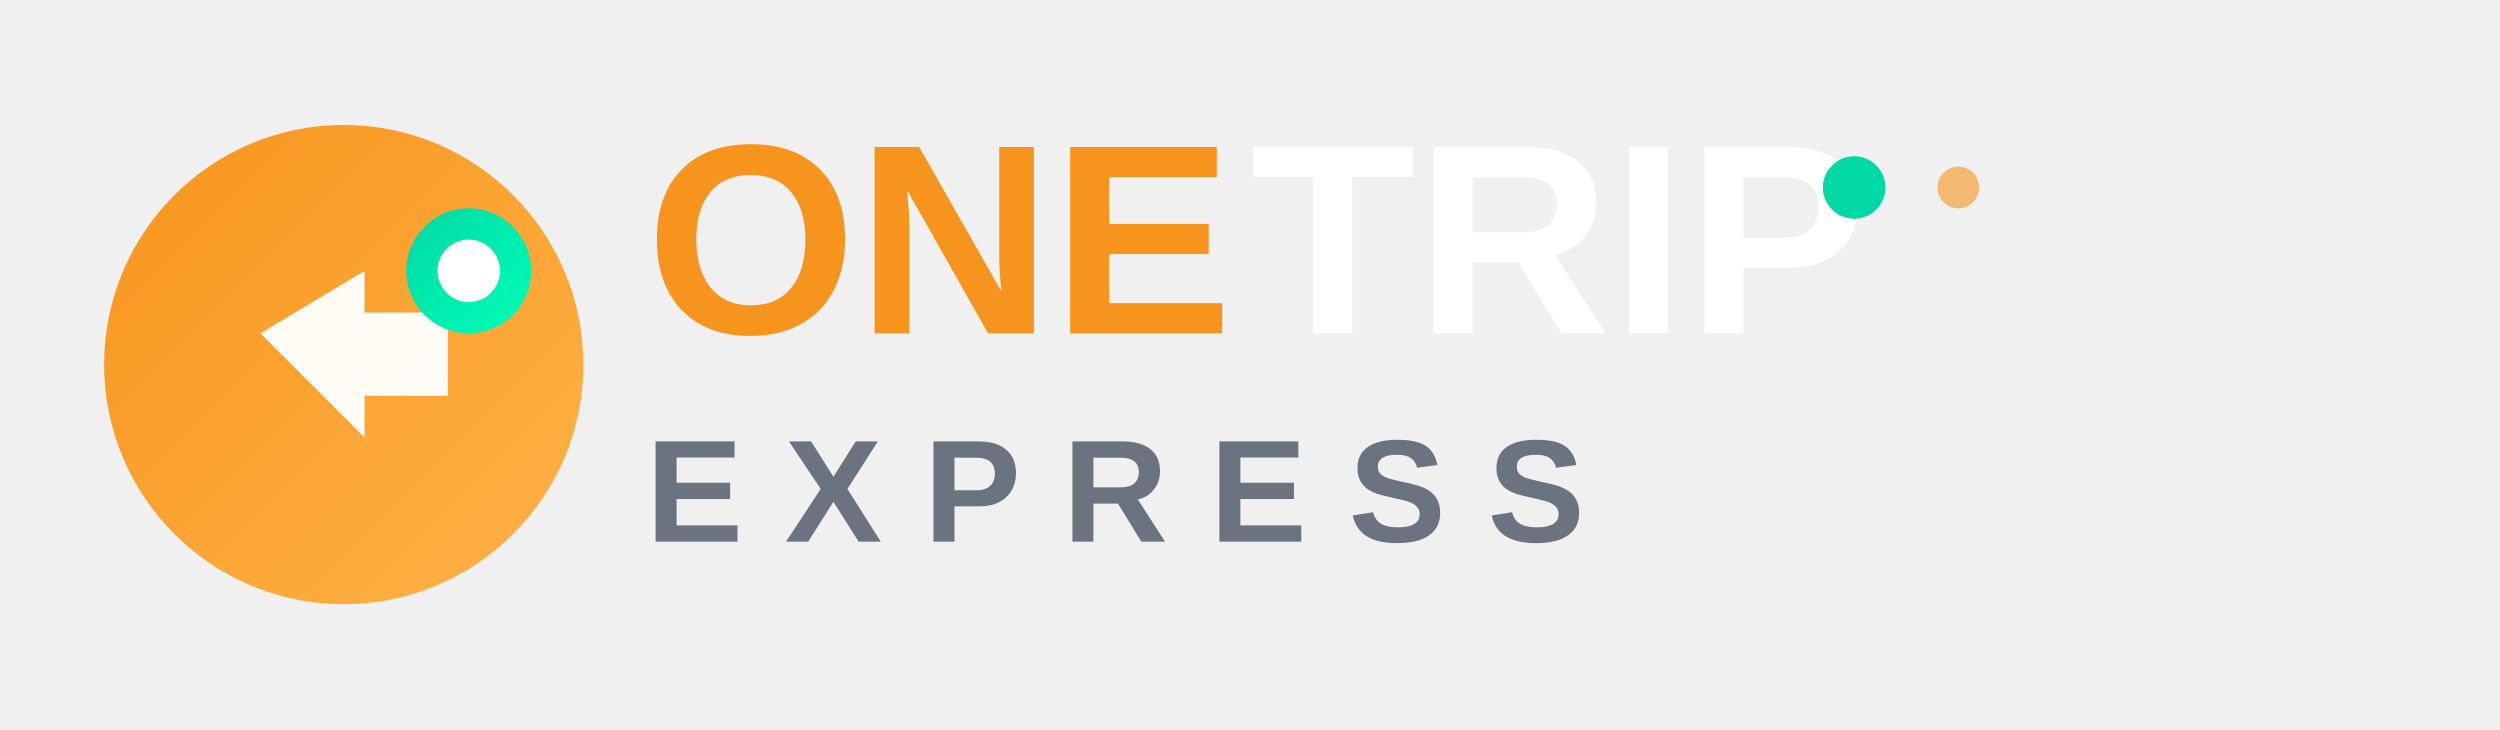
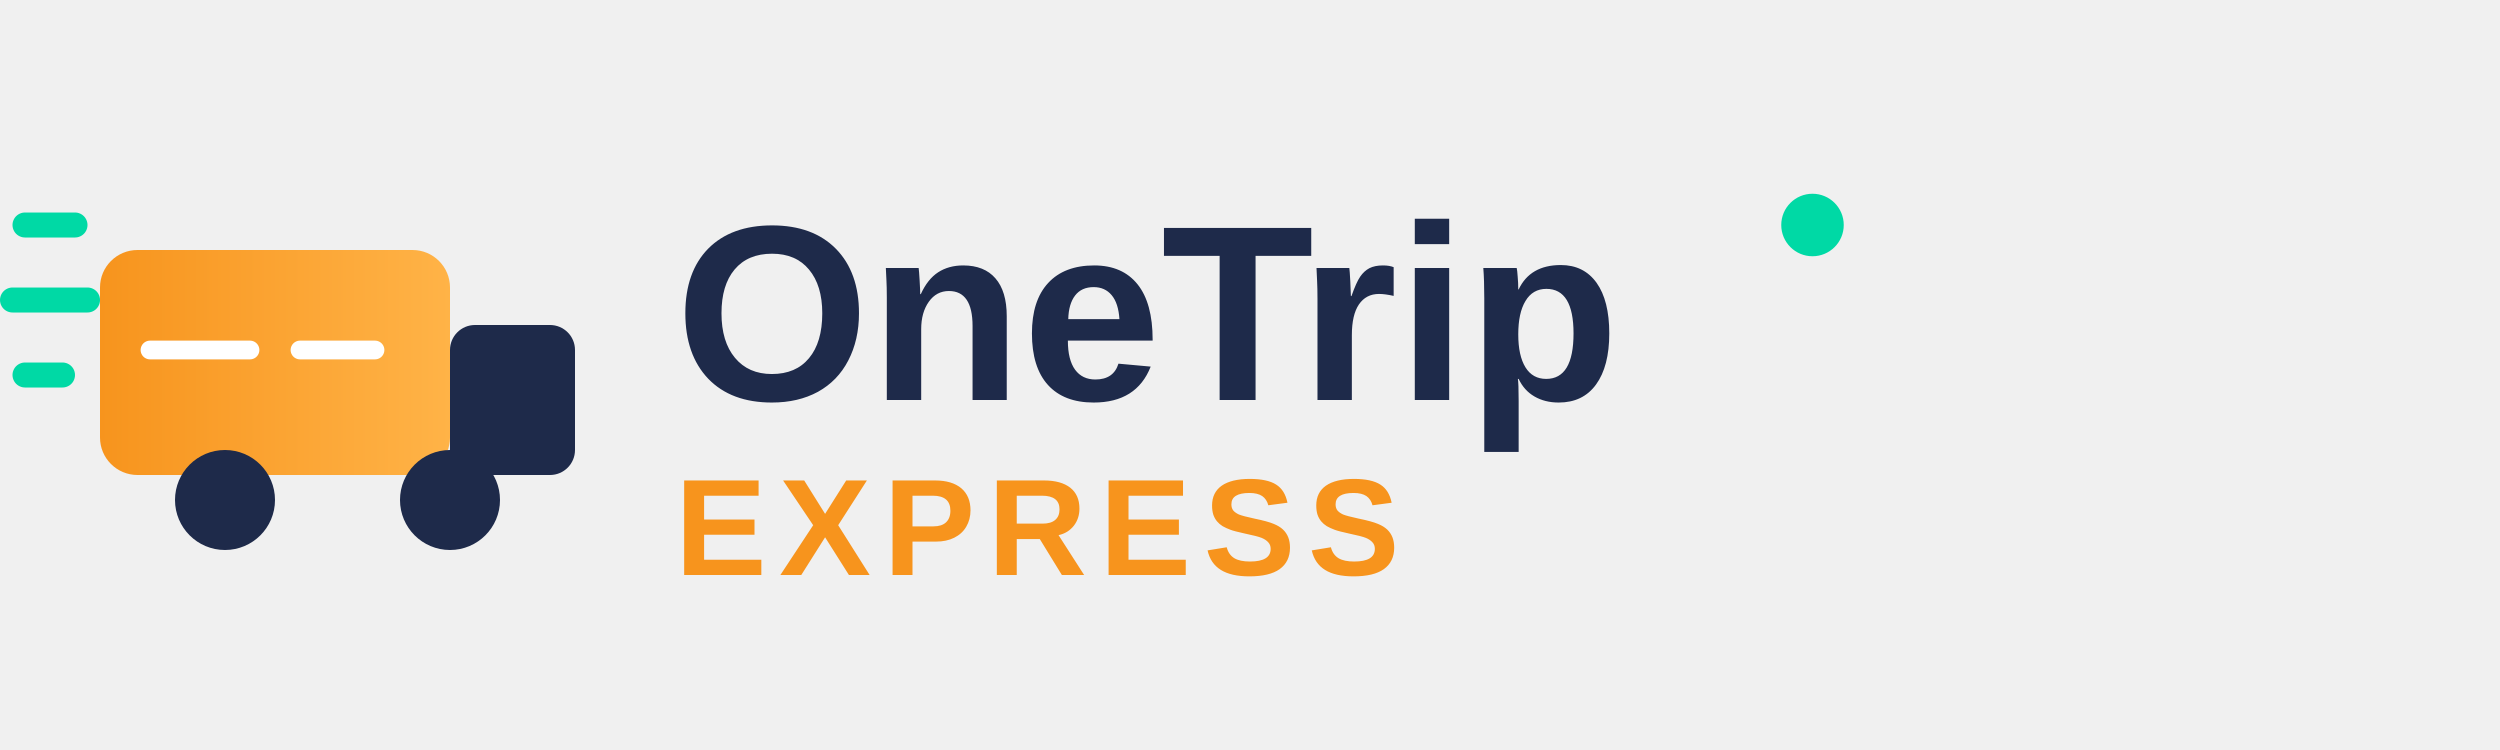
- <svg xmlns="http://www.w3.org/2000/svg" viewBox="0 0 240 70" width="240" height="70">
+ <svg xmlns="http://www.w3.org/2000/svg" viewBox="0 0 200 60" fill="none">
  <defs>
-     <linearGradient id="primaryGradient" x1="0%" y1="0%" x2="100%" y2="100%">
+     <linearGradient id="primaryGrad" x1="0%" y1="0%" x2="100%" y2="0%">
      <stop offset="0%" style="stop-color:#F7941D" />
      <stop offset="100%" style="stop-color:#FFB347" />
    </linearGradient>
-     <linearGradient id="accentGradient" x1="0%" y1="0%" x2="100%" y2="100%">
-       <stop offset="0%" style="stop-color:#00D9A5" />
-       <stop offset="100%" style="stop-color:#00FFB8" />
-     </linearGradient>
  </defs>
-   <g transform="translate(10, 12)">
-     <circle cx="23" cy="23" r="23" fill="url(#primaryGradient)" />
-     <path d="M 15 20 L 25 14 L 25 18 L 33 18 L 33 26 L 25 26 L 25 30 Z" fill="#fff" opacity="0.95" />
-     <circle cx="35" cy="14" r="6" fill="url(#accentGradient)" />
-     <circle cx="35" cy="14" r="3" fill="#fff" />
-   </g>
-   <g transform="translate(62, 0)">
-     <text x="0" y="32" font-family="Arial, sans-serif" font-size="26" font-weight="900" fill="#F7941D">ONE</text>
-     <text x="58" y="32" font-family="Arial, sans-serif" font-size="26" font-weight="900" fill="#FFFFFF">TRIP</text>
-     <text x="0" y="52" font-family="Arial, sans-serif" font-size="14" font-weight="600" letter-spacing="4" fill="#6B7280">EXPRESS</text>
-   </g>
-   <circle cx="178" cy="18" r="3" fill="#00D9A5" />
-   <circle cx="188" cy="18" r="2" fill="#F7941D" opacity="0.6" />
+   <rect x="8" y="20" width="28" height="18" rx="3" fill="url(#primaryGrad)" />
+   <rect x="36" y="26" width="10" height="12" rx="2" fill="#1E2A4A" />
+   <circle cx="18" cy="40" r="4" fill="#1E2A4A" />
+   <circle cx="36" cy="40" r="4" fill="#1E2A4A" />
+   <path d="M 12 28 L 20 28 M 24 28 L 30 28" stroke="white" stroke-width="1.5" stroke-linecap="round" />
+   <path d="M 2 18 L 6 18 M 1 24 L 7 24 M 2 30 L 5 30" stroke="#00D9A5" stroke-width="2" stroke-linecap="round" />
+   <text x="54" y="32" font-family="Arial, sans-serif" font-size="20" font-weight="900" fill="#1E2A4A">OneTrip</text>
+   <text x="54" y="46" font-family="Arial, sans-serif" font-size="11" font-weight="600" fill="#F7941D" letter-spacing="1">EXPRESS</text>
+   <circle cx="145" cy="18" r="2.5" fill="#00D9A5" />
</svg>
